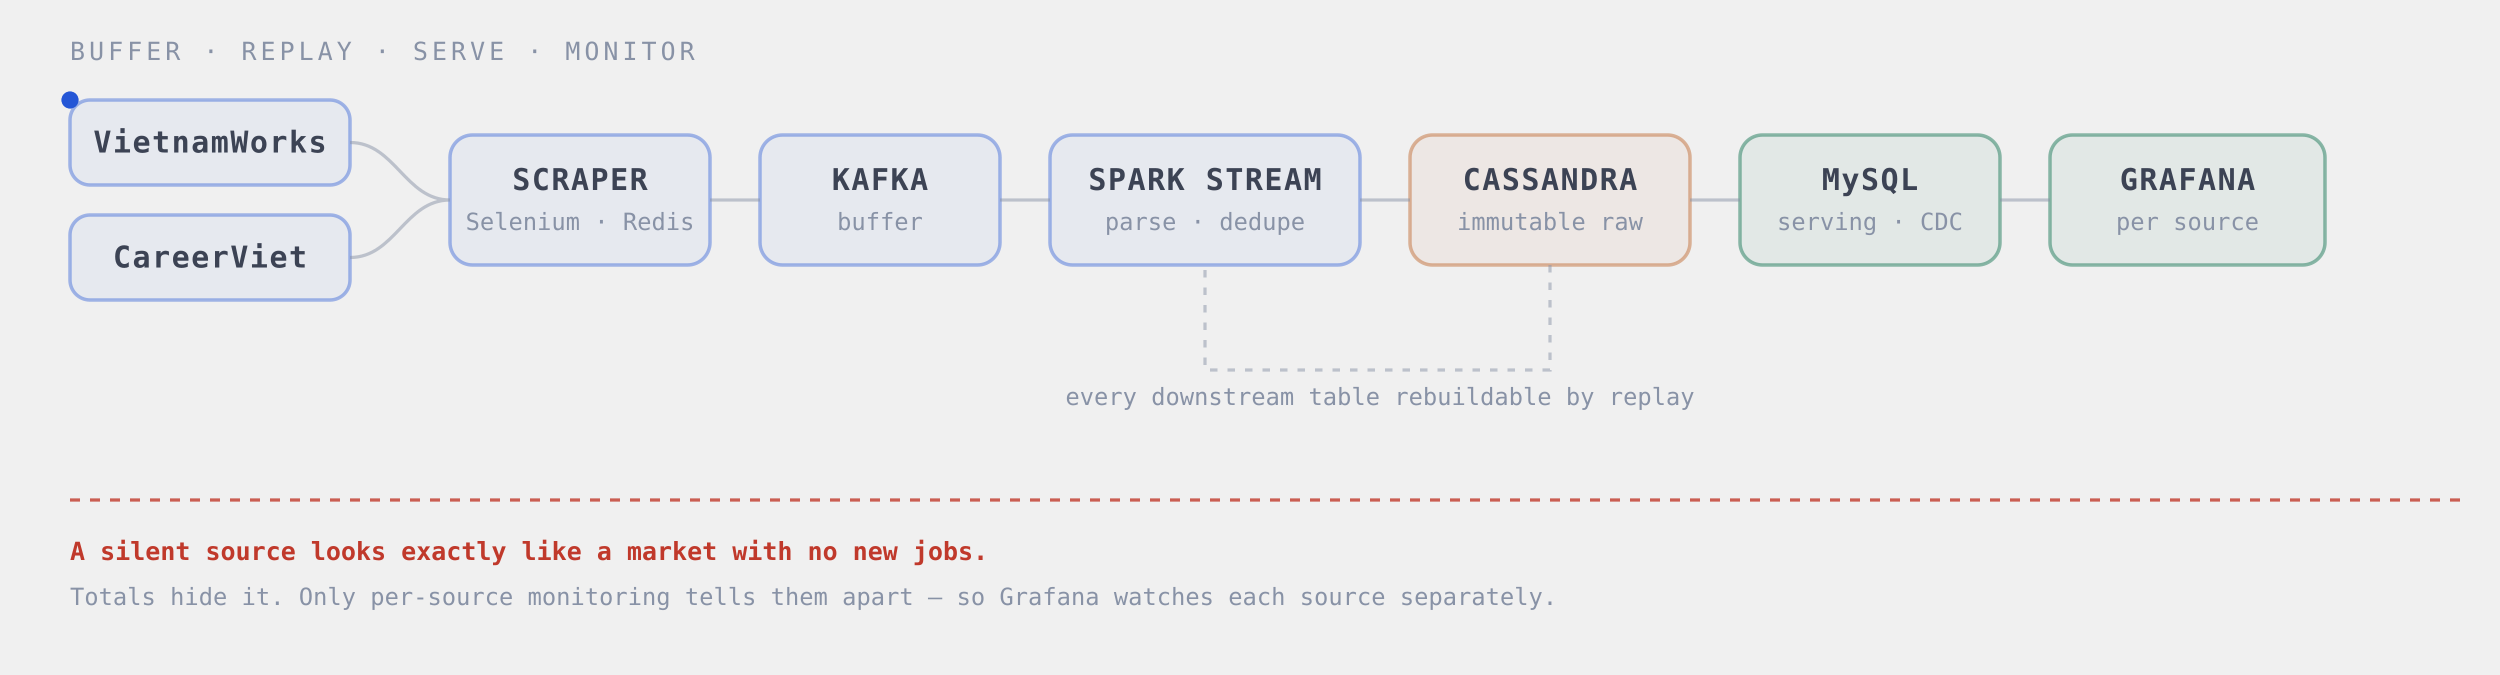
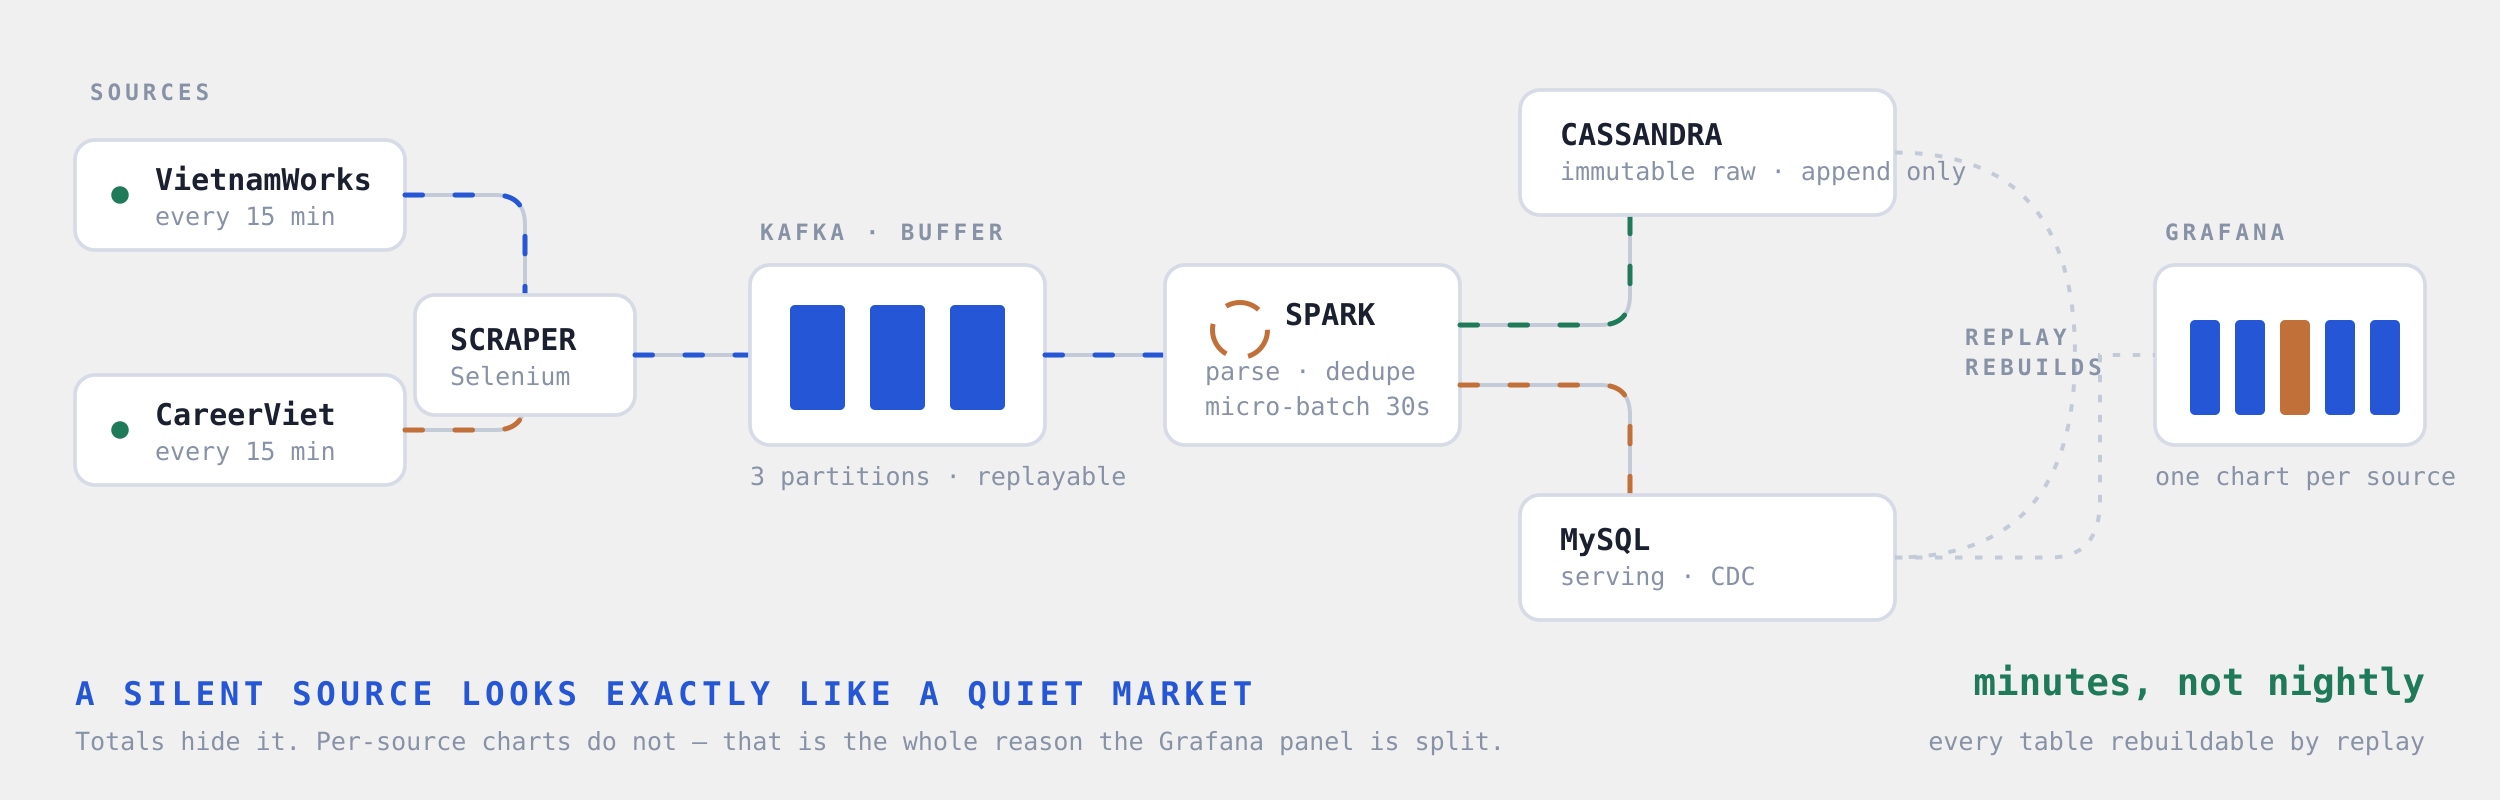
- <svg xmlns="http://www.w3.org/2000/svg" viewBox="0 0 1000 270" width="1000" height="270" role="img" aria-label="Streaming architecture from two job boards through Kafka and Spark to Cassandra, MySQL and Grafana.">
+ <svg xmlns="http://www.w3.org/2000/svg" viewBox="0 0 1000 320" width="1000" height="320" role="img" aria-label="Two job boards are scraped into Kafka, parsed by Spark Streaming, written to Cassandra as the immutable raw layer and to MySQL for serving, with Grafana watching each source separately.">
  <style>
-     .t{font:600 12px ui-monospace,Menlo,monospace;fill:#3C4354;letter-spacing:.05em}
-     .s{font:400 9.5px ui-monospace,Menlo,monospace;fill:#8892A6}
-     .k{font:500 10px ui-monospace,Menlo,monospace;fill:#8892A6;letter-spacing:.16em}
-     .b{fill:#2456D6;fill-opacity:.05;stroke:#2456D6;stroke-opacity:.4;stroke-width:1.4}
-     .braw{fill:#C2703A;fill-opacity:.07;stroke:#C2703A;stroke-opacity:.5;stroke-width:1.4}
-     .bser{fill:#1F7A5A;fill-opacity:.07;stroke:#1F7A5A;stroke-opacity:.5;stroke-width:1.4}
-     .w{stroke:#8892A6;stroke-opacity:.5;stroke-width:1.3;fill:none}
-     .p{fill:#2456D6}
-     .warn{stroke:#C0392B;stroke-width:1.3;stroke-dasharray:4 4;fill:none;opacity:.8}
-     .wt{font:600 10px ui-monospace,Menlo,monospace;fill:#C0392B}
+     :root{color-scheme:light dark}
+     .ttl{font:700 13px ui-monospace,SFMono-Regular,Menlo,monospace;fill:#2456D6;letter-spacing:.14em}
+     .nm{font:700 12px ui-monospace,SFMono-Regular,Menlo,monospace;fill:#1B2030}
+     .sub{font:400 10px ui-monospace,SFMono-Regular,Menlo,monospace;fill:#8892A6}
+     .tag{font:600 9px ui-monospace,SFMono-Regular,Menlo,monospace;fill:#8892A6;letter-spacing:.18em}
+     .num{font:700 15px ui-monospace,SFMono-Regular,Menlo,monospace;fill:#1F7A5A}
+     .box{fill:#FFFFFF;stroke:#D6DBE6;stroke-width:1.5;rx:8}
+     .wire{fill:none;stroke:#C3CAD8;stroke-width:1.6}
+     .flow{fill:none;stroke:#2456D6;stroke-width:2;stroke-linecap:round;
+           stroke-dasharray:7 13;animation:dash 1.1s linear infinite}
+     .flow.slow{animation-duration:1.7s;stroke:#C2703A}
+     .flow.green{animation-duration:1.4s;stroke:#1F7A5A}
+     @keyframes dash{to{stroke-dashoffset:-20}}
+ 
+     .pulse{animation:pulse 2.6s ease-in-out infinite}
+     .pulse.d1{animation-delay:.5s} .pulse.d2{animation-delay:1s} .pulse.d3{animation-delay:1.5s}
+     @keyframes pulse{0%,100%{opacity:.25}45%{opacity:1}}
+ 
+     .par{fill:#2456D6;opacity:.18}
+     .fill{fill:#2456D6;transform-box:fill-box;transform-origin:bottom;animation:fill 2.8s cubic-bezier(.4,0,.2,1) infinite}
+     .fill.b{animation-delay:.35s} .fill.c{animation-delay:.7s}
+     @keyframes fill{0%{transform:scaleY(.05)}55%{transform:scaleY(1)}100%{transform:scaleY(.05)}}
+ 
+     .spark{transform-origin:center;animation:spin 7s linear infinite}
+     @keyframes spin{to{transform:rotate(360deg)}}
+ 
+     .bar{transform-box:fill-box;transform-origin:bottom;animation:bar 3.2s ease-in-out infinite}
+     .bar:nth-of-type(2){animation-delay:.25s}
+     .bar:nth-of-type(3){animation-delay:.5s}
+     .bar:nth-of-type(4){animation-delay:.75s}
+     .bar:nth-of-type(5){animation-delay:1s}
+     @keyframes bar{0%,100%{transform:scaleY(.35)}50%{transform:scaleY(1)}}
+ 
+     .beat{animation:beat 2.2s ease-in-out infinite}
+     @keyframes beat{0%,100%{r:3.5;opacity:1}50%{r:5.5;opacity:.45}}
+ 
+     @media (prefers-reduced-motion:reduce){
+       .flow,.pulse,.fill,.spark,.bar,.beat{animation:none}
+       .fill{transform:scaleY(.8)}
+     }
+     @media (prefers-color-scheme:dark){
+       .box{fill:#161B24;stroke:#2B3443}
+       .nm{fill:#E8ECF4}
+       .sub,.tag{fill:#7F8AA0}
+       .wire{stroke:#394354}
+     }
  </style>
-   <text class="k" x="28" y="24">BUFFER · REPLAY · SERVE · MONITOR</text>
-   <g transform="translate(28,40)">
-     <rect class="b" x="0" y="0" width="112" height="34" rx="8" />
-     <text class="t" x="56" y="21" text-anchor="middle">VietnamWorks</text>
-     <rect class="b" x="0" y="46" width="112" height="34" rx="8" />
-     <text class="t" x="56" y="67" text-anchor="middle">CareerViet</text>
-     <rect class="b" x="152" y="14" width="104" height="52" rx="9" />
-     <text class="t" x="204" y="36" text-anchor="middle">SCRAPER</text>
-     <text class="s" x="204" y="52" text-anchor="middle">Selenium · Redis</text>
-     <rect class="b" x="276" y="14" width="96" height="52" rx="9" />
-     <text class="t" x="324" y="36" text-anchor="middle">KAFKA</text>
-     <text class="s" x="324" y="52" text-anchor="middle">buffer</text>
-     <rect class="b" x="392" y="14" width="124" height="52" rx="9" />
-     <text class="t" x="454" y="36" text-anchor="middle">SPARK STREAM</text>
-     <text class="s" x="454" y="52" text-anchor="middle">parse · dedupe</text>
-     <rect class="braw" x="536" y="14" width="112" height="52" rx="9" />
-     <text class="t" x="592" y="36" text-anchor="middle">CASSANDRA</text>
-     <text class="s" x="592" y="52" text-anchor="middle">immutable raw</text>
-     <rect class="bser" x="668" y="14" width="104" height="52" rx="9" />
-     <text class="t" x="720" y="36" text-anchor="middle">MySQL</text>
-     <text class="s" x="720" y="52" text-anchor="middle">serving · CDC</text>
-     <rect class="bser" x="792" y="14" width="110" height="52" rx="9" />
-     <text class="t" x="847" y="36" text-anchor="middle">GRAFANA</text>
-     <text class="s" x="847" y="52" text-anchor="middle">per source</text>
-     <path class="w" d="M112 17 C130 17 134 40 152 40 M112 63 C130 63 134 40 152 40 M256 40 H276 M372 40 H392 M516 40 H536 M648 40 H668 M772 40 H792" />
-     <circle class="p" r="3.4">
-       <animateMotion dur="4.4s" repeatCount="indefinite" path="M112 17 C130 17 134 40 152 40 M256 40 H276 M372 40 H392 M516 40 H536 M648 40 H668 M772 40 H792" />
-     </circle>
-     <circle class="p" r="3.4" opacity=".6">
-       <animateMotion dur="4.4s" begin="-2.2s" repeatCount="indefinite" path="M112 63 C130 63 134 40 152 40 M256 40 H276 M372 40 H392 M516 40 H536 M648 40 H668 M772 40 H792" />
-     </circle>
-     <path class="w" d="M592 66 V108 H454 V66" stroke-dasharray="3 4" />
-     <text class="s" x="524" y="122" text-anchor="middle">every downstream table rebuildable by replay</text>
+   <text class="tag" x="36" y="40">SOURCES</text>
+   <rect class="box" x="30" y="56" width="132" height="44" />
+   <circle class="beat" cx="48" cy="78" r="3.5" fill="#1F7A5A" />
+   <text class="nm" x="62" y="76">VietnamWorks</text>
+   <text class="sub" x="62" y="90">every 15 min</text>
+   <rect class="box" x="30" y="150" width="132" height="44" />
+   <circle class="beat" cx="48" cy="172" r="3.5" fill="#1F7A5A" style="animation-delay:1.1s" />
+   <text class="nm" x="62" y="170">CareerViet</text>
+   <text class="sub" x="62" y="184">every 15 min</text>
+   <path class="wire" d="M162 78 H198 Q210 78 210 90 V118" />
+   <path class="wire" d="M162 172 H198 Q210 172 210 160 V134" />
+   <path class="flow" d="M162 78 H198 Q210 78 210 90 V118" />
+   <path class="flow slow" d="M162 172 H198 Q210 172 210 160 V134" />
+   <rect class="box" x="166" y="118" width="88" height="48" />
+   <text class="nm" x="180" y="140">SCRAPER</text>
+   <text class="sub" x="180" y="154">Selenium</text>
+   <path class="wire" d="M254 142 H300" />
+   <path class="flow" d="M254 142 H300" />
+   <text class="tag" x="304" y="96">KAFKA · BUFFER</text>
+   <rect class="box" x="300" y="106" width="118" height="72" />
+   <g>
+     <rect class="par" x="316" y="122" width="22" height="42" rx="2" />
+     <rect class="par" x="348" y="122" width="22" height="42" rx="2" />
+     <rect class="par" x="380" y="122" width="22" height="42" rx="2" />
+     <rect class="fill" x="316" y="122" width="22" height="42" rx="2" />
+     <rect class="fill b" x="348" y="122" width="22" height="42" rx="2" />
+     <rect class="fill c" x="380" y="122" width="22" height="42" rx="2" />
  </g>
-   <g transform="translate(28,190)">
-     <path class="warn" d="M0 10 H960" />
-     <rect x="0" y="0" width="2" height="0" fill="none" />
-     <text class="wt" x="0" y="34">A silent source looks exactly like a market with no new jobs.</text>
-     <text class="s" x="0" y="52">Totals hide it. Only per-source monitoring tells them apart — so Grafana watches each source separately.</text>
-   </g>
+   <text class="sub" x="300" y="194">3 partitions · replayable</text>
+   <path class="wire" d="M418 142 H466" />
+   <path class="flow" d="M418 142 H466" />
+   <rect class="box" x="466" y="106" width="118" height="72" />
+   <circle class="spark" cx="496" cy="132" r="11" fill="none" stroke="#C2703A" stroke-width="2" stroke-dasharray="14 9" style="transform-box:fill-box" />
+   <text class="nm" x="514" y="130">SPARK</text>
+   <text class="sub" x="482" y="152">parse · dedupe</text>
+   <text class="sub" x="482" y="166">micro-batch 30s</text>
+   <path class="wire" d="M584 130 H640 Q652 130 652 118 V86" />
+   <path class="wire" d="M584 154 H640 Q652 154 652 166 V198" />
+   <path class="flow green" d="M584 130 H640 Q652 130 652 118 V86" />
+   <path class="flow slow" d="M584 154 H640 Q652 154 652 166 V198" />
+   <rect class="box" x="608" y="36" width="150" height="50" />
+   <text class="nm" x="624" y="58">CASSANDRA</text>
+   <text class="sub" x="624" y="72">immutable raw · append only</text>
+   <rect class="box" x="608" y="198" width="150" height="50" />
+   <text class="nm" x="624" y="220">MySQL</text>
+   <text class="sub" x="624" y="234">serving · CDC</text>
+   <path class="wire" d="M758 61 Q830 61 830 142 Q830 223 758 223" stroke-dasharray="3 5" />
+   <text class="tag" x="786" y="138" fill="#C2703A">REPLAY</text>
+   <text class="tag" x="786" y="150" fill="#C2703A">REBUILDS</text>
+   <text class="tag" x="866" y="96">GRAFANA</text>
+   <rect class="box" x="862" y="106" width="108" height="72" />
+   <rect class="bar" x="876" y="128" width="12" height="38" rx="2" fill="#2456D6" />
+   <rect class="bar" x="894" y="128" width="12" height="38" rx="2" fill="#2456D6" />
+   <rect class="bar" x="912" y="128" width="12" height="38" rx="2" fill="#C2703A" />
+   <rect class="bar" x="930" y="128" width="12" height="38" rx="2" fill="#2456D6" />
+   <rect class="bar" x="948" y="128" width="12" height="38" rx="2" fill="#2456D6" />
+   <text class="sub" x="862" y="194">one chart per source</text>
+   <path class="wire" d="M758 223 H820 Q840 223 840 200 V142 H862" stroke-dasharray="3 5" />
+   <text class="ttl" x="30" y="282">A SILENT SOURCE LOOKS EXACTLY LIKE A QUIET MARKET</text>
+   <text class="sub" x="30" y="300">Totals hide it. Per-source charts do not — that is the whole reason the Grafana panel is split.</text>
+   <text class="num" x="970" y="278" text-anchor="end">minutes, not nightly</text>
+   <text class="sub" x="970" y="300" text-anchor="end">every table rebuildable by replay</text>
</svg>
